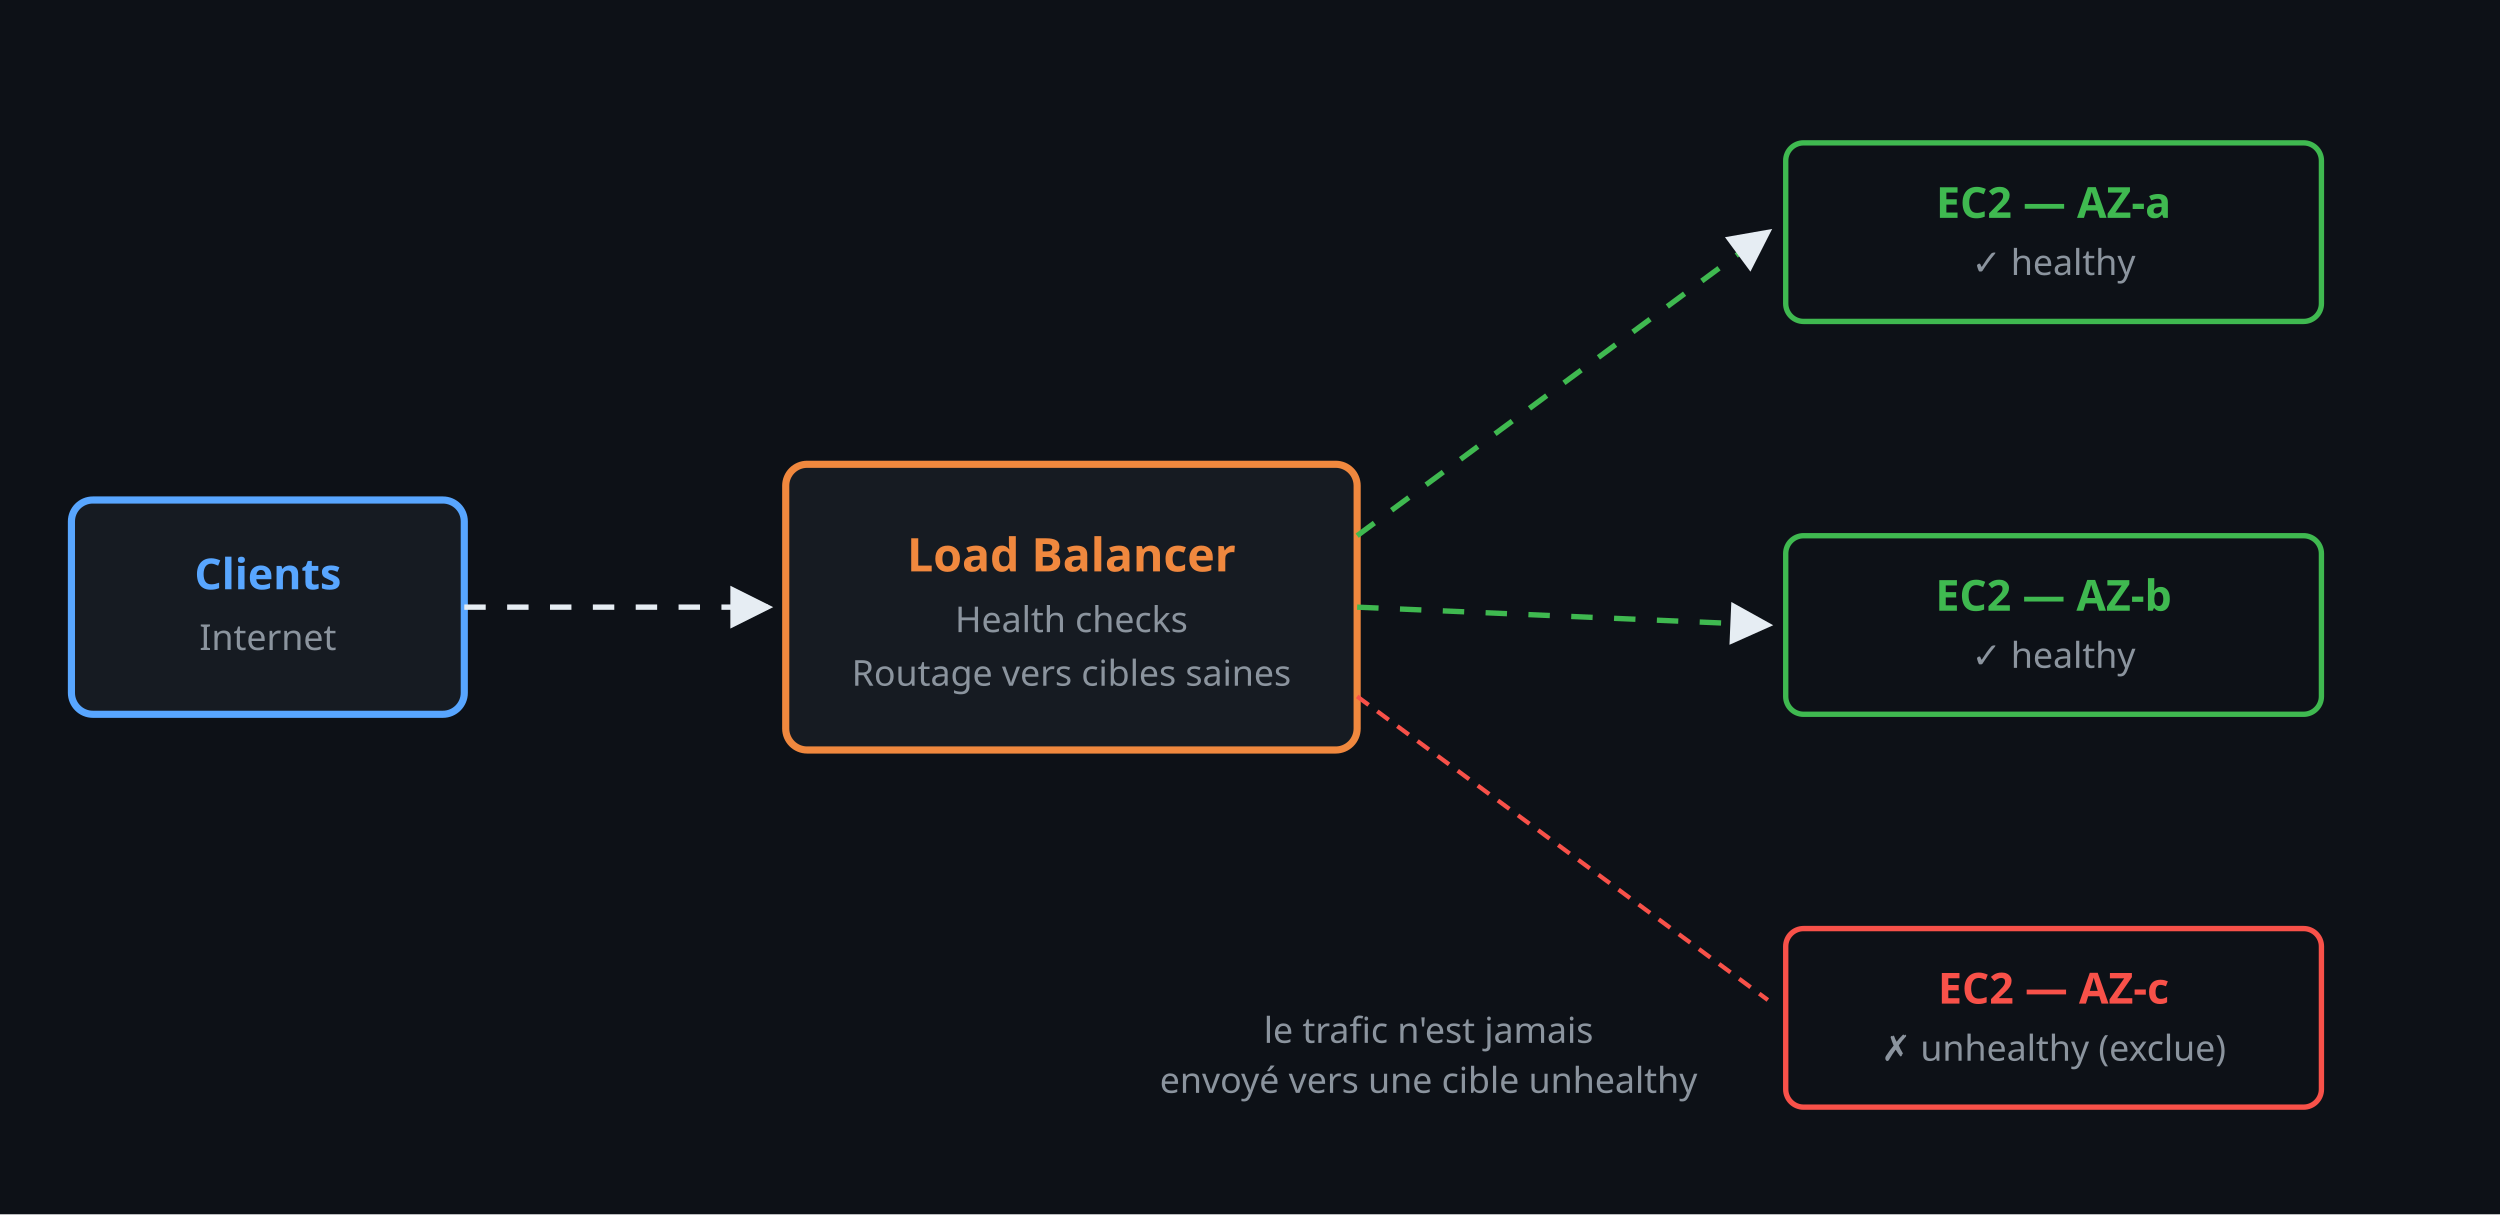
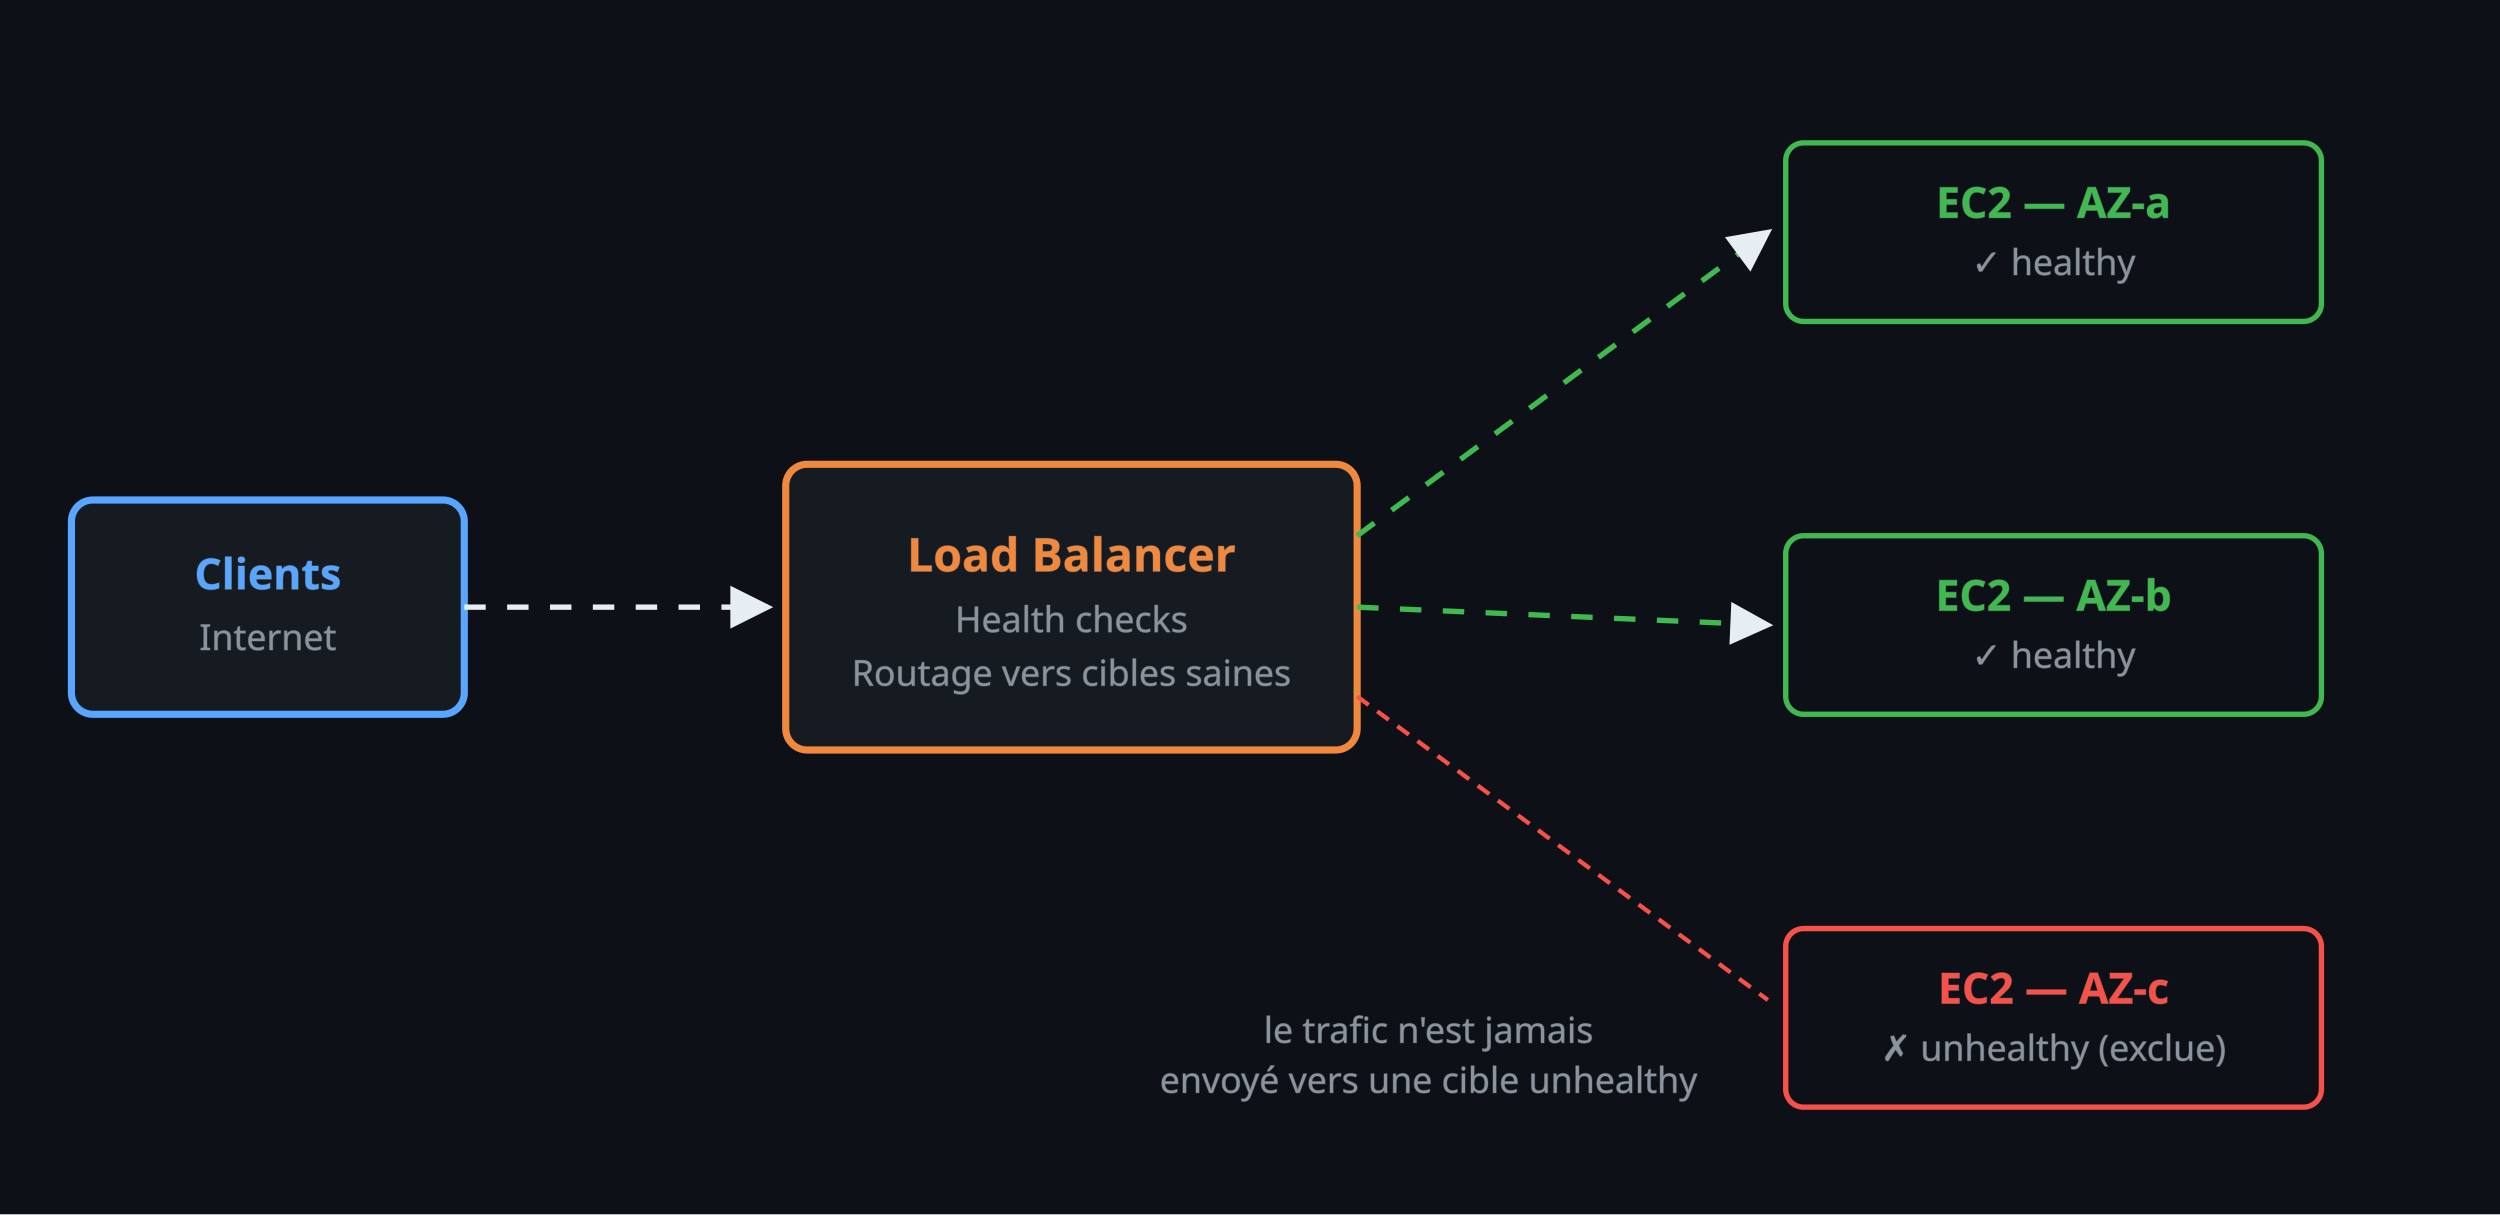
- <svg xmlns="http://www.w3.org/2000/svg" viewBox="0 0 700 340" font-family="system-ui, sans-serif">
+ <svg xmlns="http://www.w3.org/2000/svg" viewBox="0 0 700 340" font-family="system-ui, sans-serif" role="img" aria-labelledby="dawan-title dawan-desc">
+   <style id="dawan-adaptive-accessibility">
+   svg { color-scheme: light dark; isolation: isolate; text-rendering: geometricPrecision; }
+   text { font-synthesis: none; paint-order: stroke fill; stroke: rgba(248,250,252,.20); stroke-width: .28px; stroke-linejoin: round; }
+   path, line, polyline, polygon { vector-effect: non-scaling-stroke; }
+   g[id] { transition: filter .18s ease, opacity .18s ease, transform .18s ease; transform-origin: center; }
+   g[id]:hover, g[id]:focus { filter: brightness(1.13) saturate(1.10) drop-shadow(0 2px 3px rgba(14,165,233,.24)); outline: none; }
+   g[id]:hover path[marker-end], g[id]:focus path[marker-end] { stroke-dasharray: 8 5; animation: dawan-flow .8s linear infinite; }
+   .dawan-theme-backdrop { fill: #f8fafc; stroke: #94a3b8; stroke-width: 1.5; }
+   @keyframes dawan-flow { to { stroke-dashoffset: -13; } }
+   @media (prefers-color-scheme: dark) {
+     .dawan-theme-backdrop { stroke: #7dd3fc; }
+     text { stroke: rgba(2,6,23,.28); }
+   }
+   @media (prefers-reduced-motion: reduce) { g[id], g[id] path { transition: none !important; animation: none !important; } }
+   @media print { g[id] { filter: none !important; } }
+ </style>
  <rect width="700" height="340" fill="#0d1117" />
  <rect x="20" y="140" width="110" height="60" rx="6" fill="#161b22" stroke="#58a6ff" stroke-width="2" />
  <text x="75" y="165" text-anchor="middle" fill="#58a6ff" font-size="12" font-weight="bold">Clients</text>
  <text x="75" y="182" text-anchor="middle" fill="#8b949e" font-size="10">Internet</text>
  <rect x="220" y="130" width="160" height="80" rx="6" fill="#161b22" stroke="#f0883e" stroke-width="2" />
  <text x="300" y="160" text-anchor="middle" fill="#f0883e" font-size="13" font-weight="bold">Load Balancer</text>
  <text x="300" y="177" text-anchor="middle" fill="#8b949e" font-size="10">Health checks</text>
  <text x="300" y="192" text-anchor="middle" fill="#8b949e" font-size="10">Routage vers cibles saines</text>
  <rect x="500" y="40" width="150" height="50" rx="5" fill="#0d1117" stroke="#3fb950" stroke-width="1.5" />
  <text x="575" y="61" text-anchor="middle" fill="#3fb950" font-size="12" font-weight="bold">EC2 — AZ-a</text>
  <text x="575" y="77" text-anchor="middle" fill="#8b949e" font-size="10">✓ healthy</text>
  <rect x="500" y="150" width="150" height="50" rx="5" fill="#0d1117" stroke="#3fb950" stroke-width="1.5" />
  <text x="575" y="171" text-anchor="middle" fill="#3fb950" font-size="12" font-weight="bold">EC2 — AZ-b</text>
  <text x="575" y="187" text-anchor="middle" fill="#8b949e" font-size="10">✓ healthy</text>
  <rect x="500" y="260" width="150" height="50" rx="5" fill="#0d1117" stroke="#f85149" stroke-width="1.5" />
  <text x="575" y="281" text-anchor="middle" fill="#f85149" font-size="12" font-weight="bold">EC2 — AZ-c</text>
  <text x="575" y="297" text-anchor="middle" fill="#8b949e" font-size="10">✗ unhealthy (exclue)</text>
  <line class="flow" x1="130" y1="170" x2="215" y2="170" stroke="#e6edf3" stroke-width="1.5" marker-end="url(#arrow)" />
  <line class="flow" x1="380" y1="150" x2="495" y2="65" stroke="#3fb950" stroke-width="1.5" marker-end="url(#arrow)" />
  <line class="flow" x1="380" y1="170" x2="495" y2="175" stroke="#3fb950" stroke-width="1.5" marker-end="url(#arrow)" />
  <line x1="380" y1="195" x2="495" y2="280" stroke="#f85149" stroke-width="1.2" stroke-dasharray="4,3" />
  <text x="400" y="292" text-anchor="middle" fill="#8b949e" font-size="10">le trafic n'est jamais</text>
  <text x="400" y="306" text-anchor="middle" fill="#8b949e" font-size="10">envoyé vers une cible unhealthy</text>
  <defs>
    <marker id="arrow" markerWidth="8" markerHeight="8" refX="7" refY="4" orient="auto">
      <path d="M0,0 L8,4 L0,8 z" fill="#e6edf3" />
    </marker>
    <style>.flow{stroke-dasharray:6 6;animation:move 1.5s linear infinite}@keyframes move{to{stroke-dashoffset:-24}}@media(prefers-reduced-motion:reduce){.flow{animation:none}}</style>
  </defs>
</svg>
